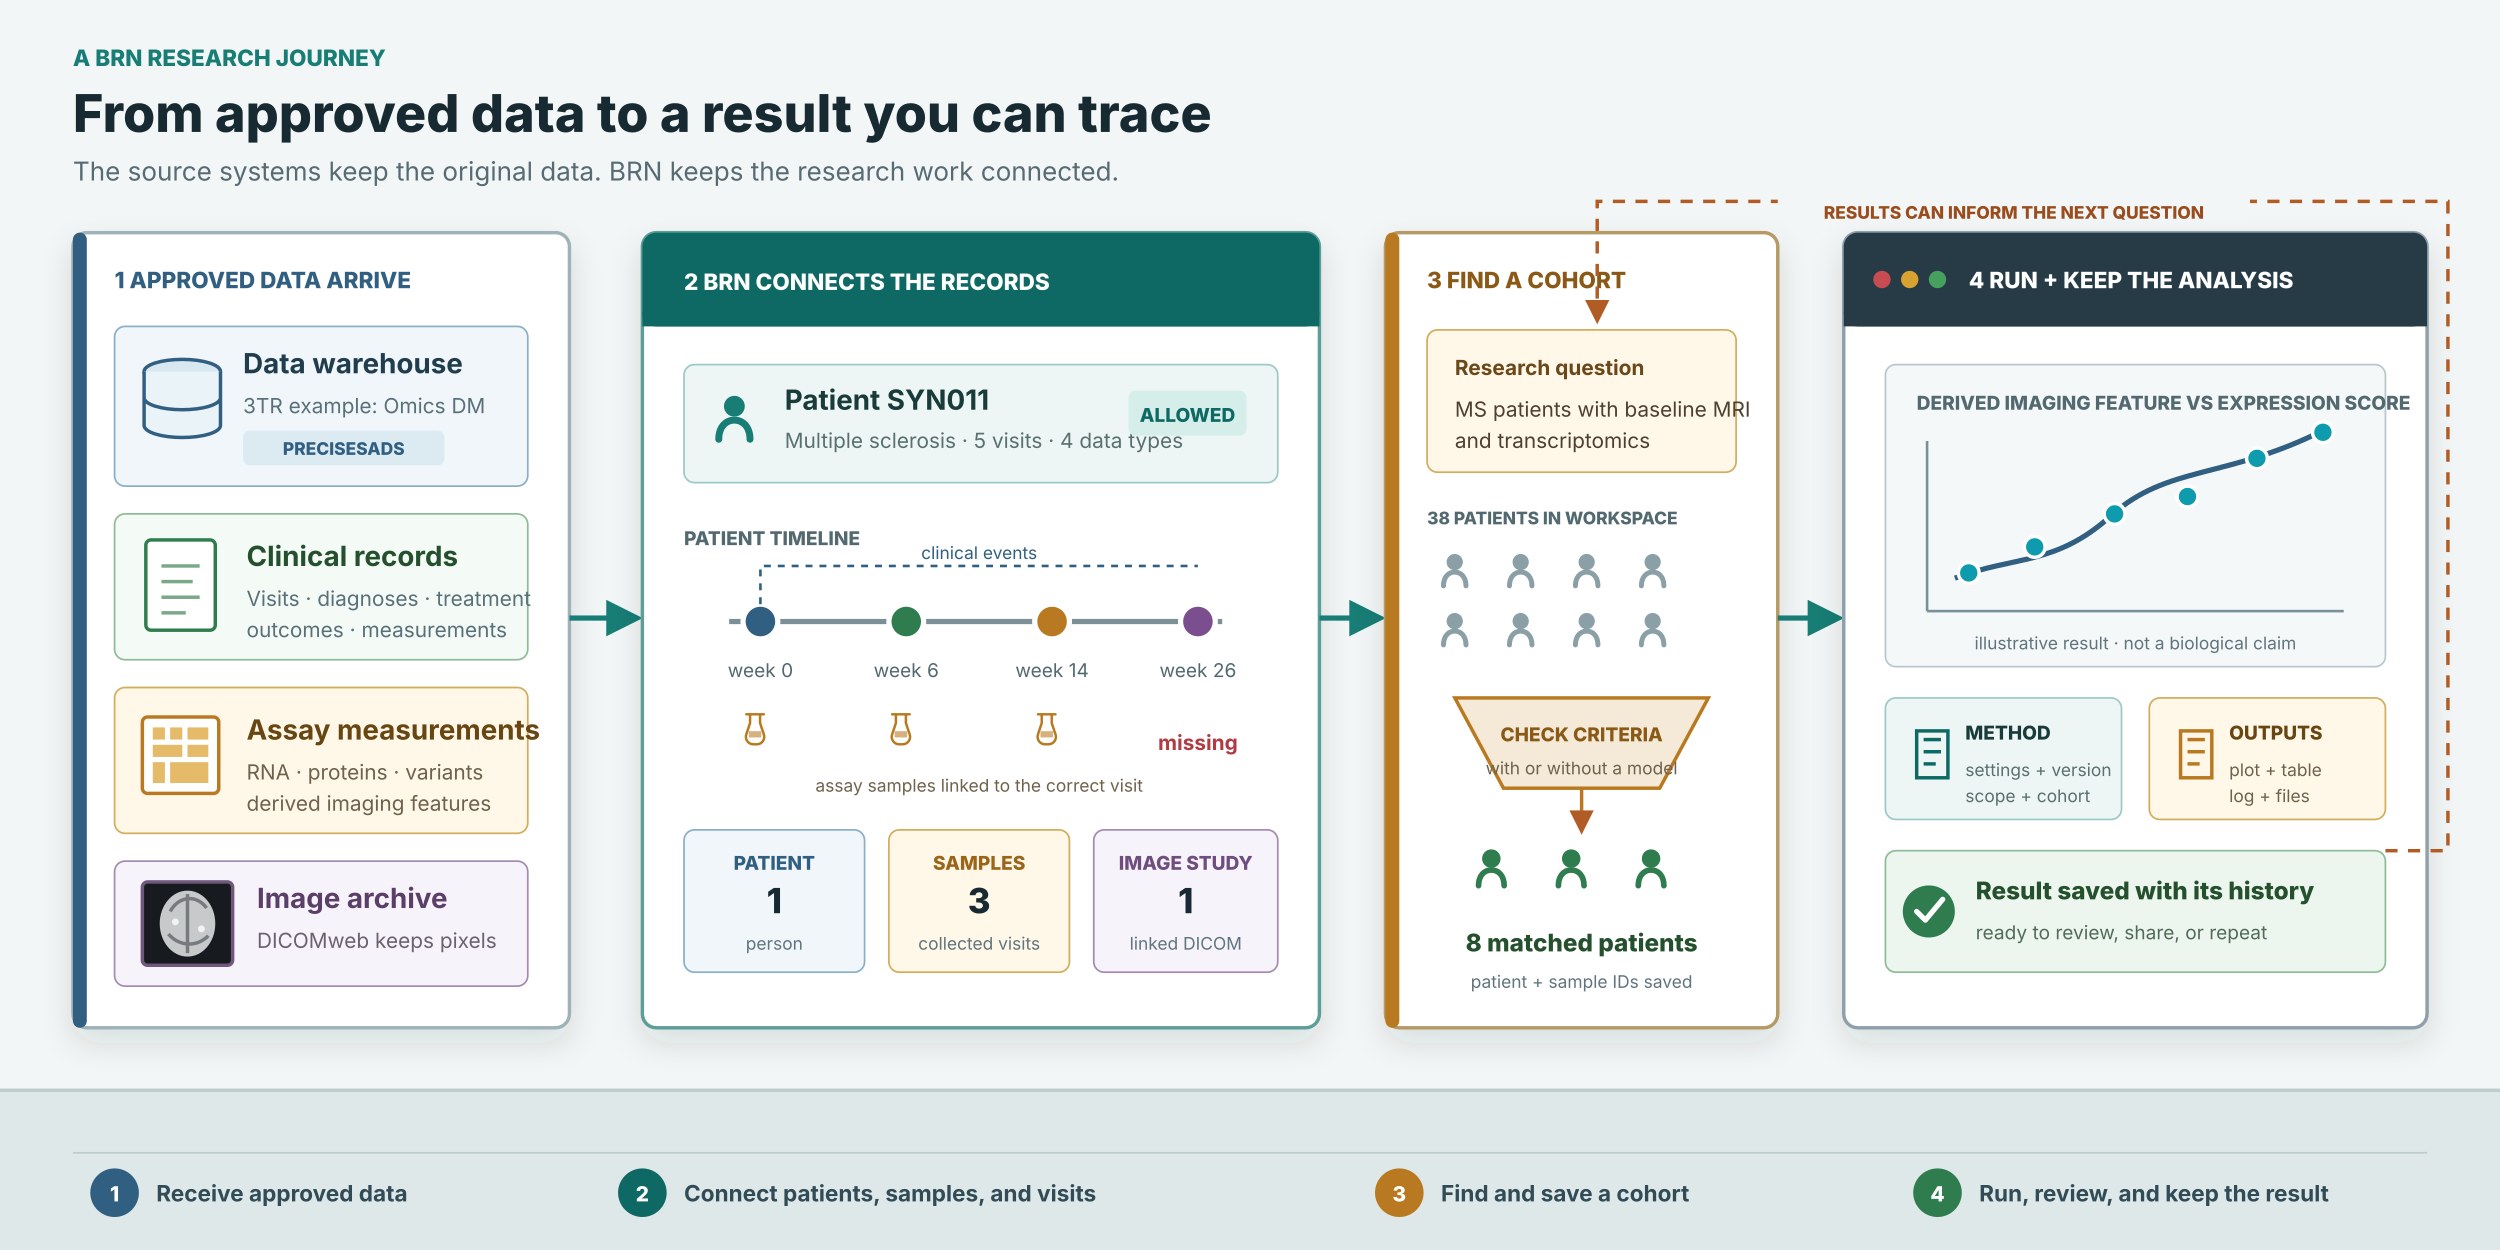
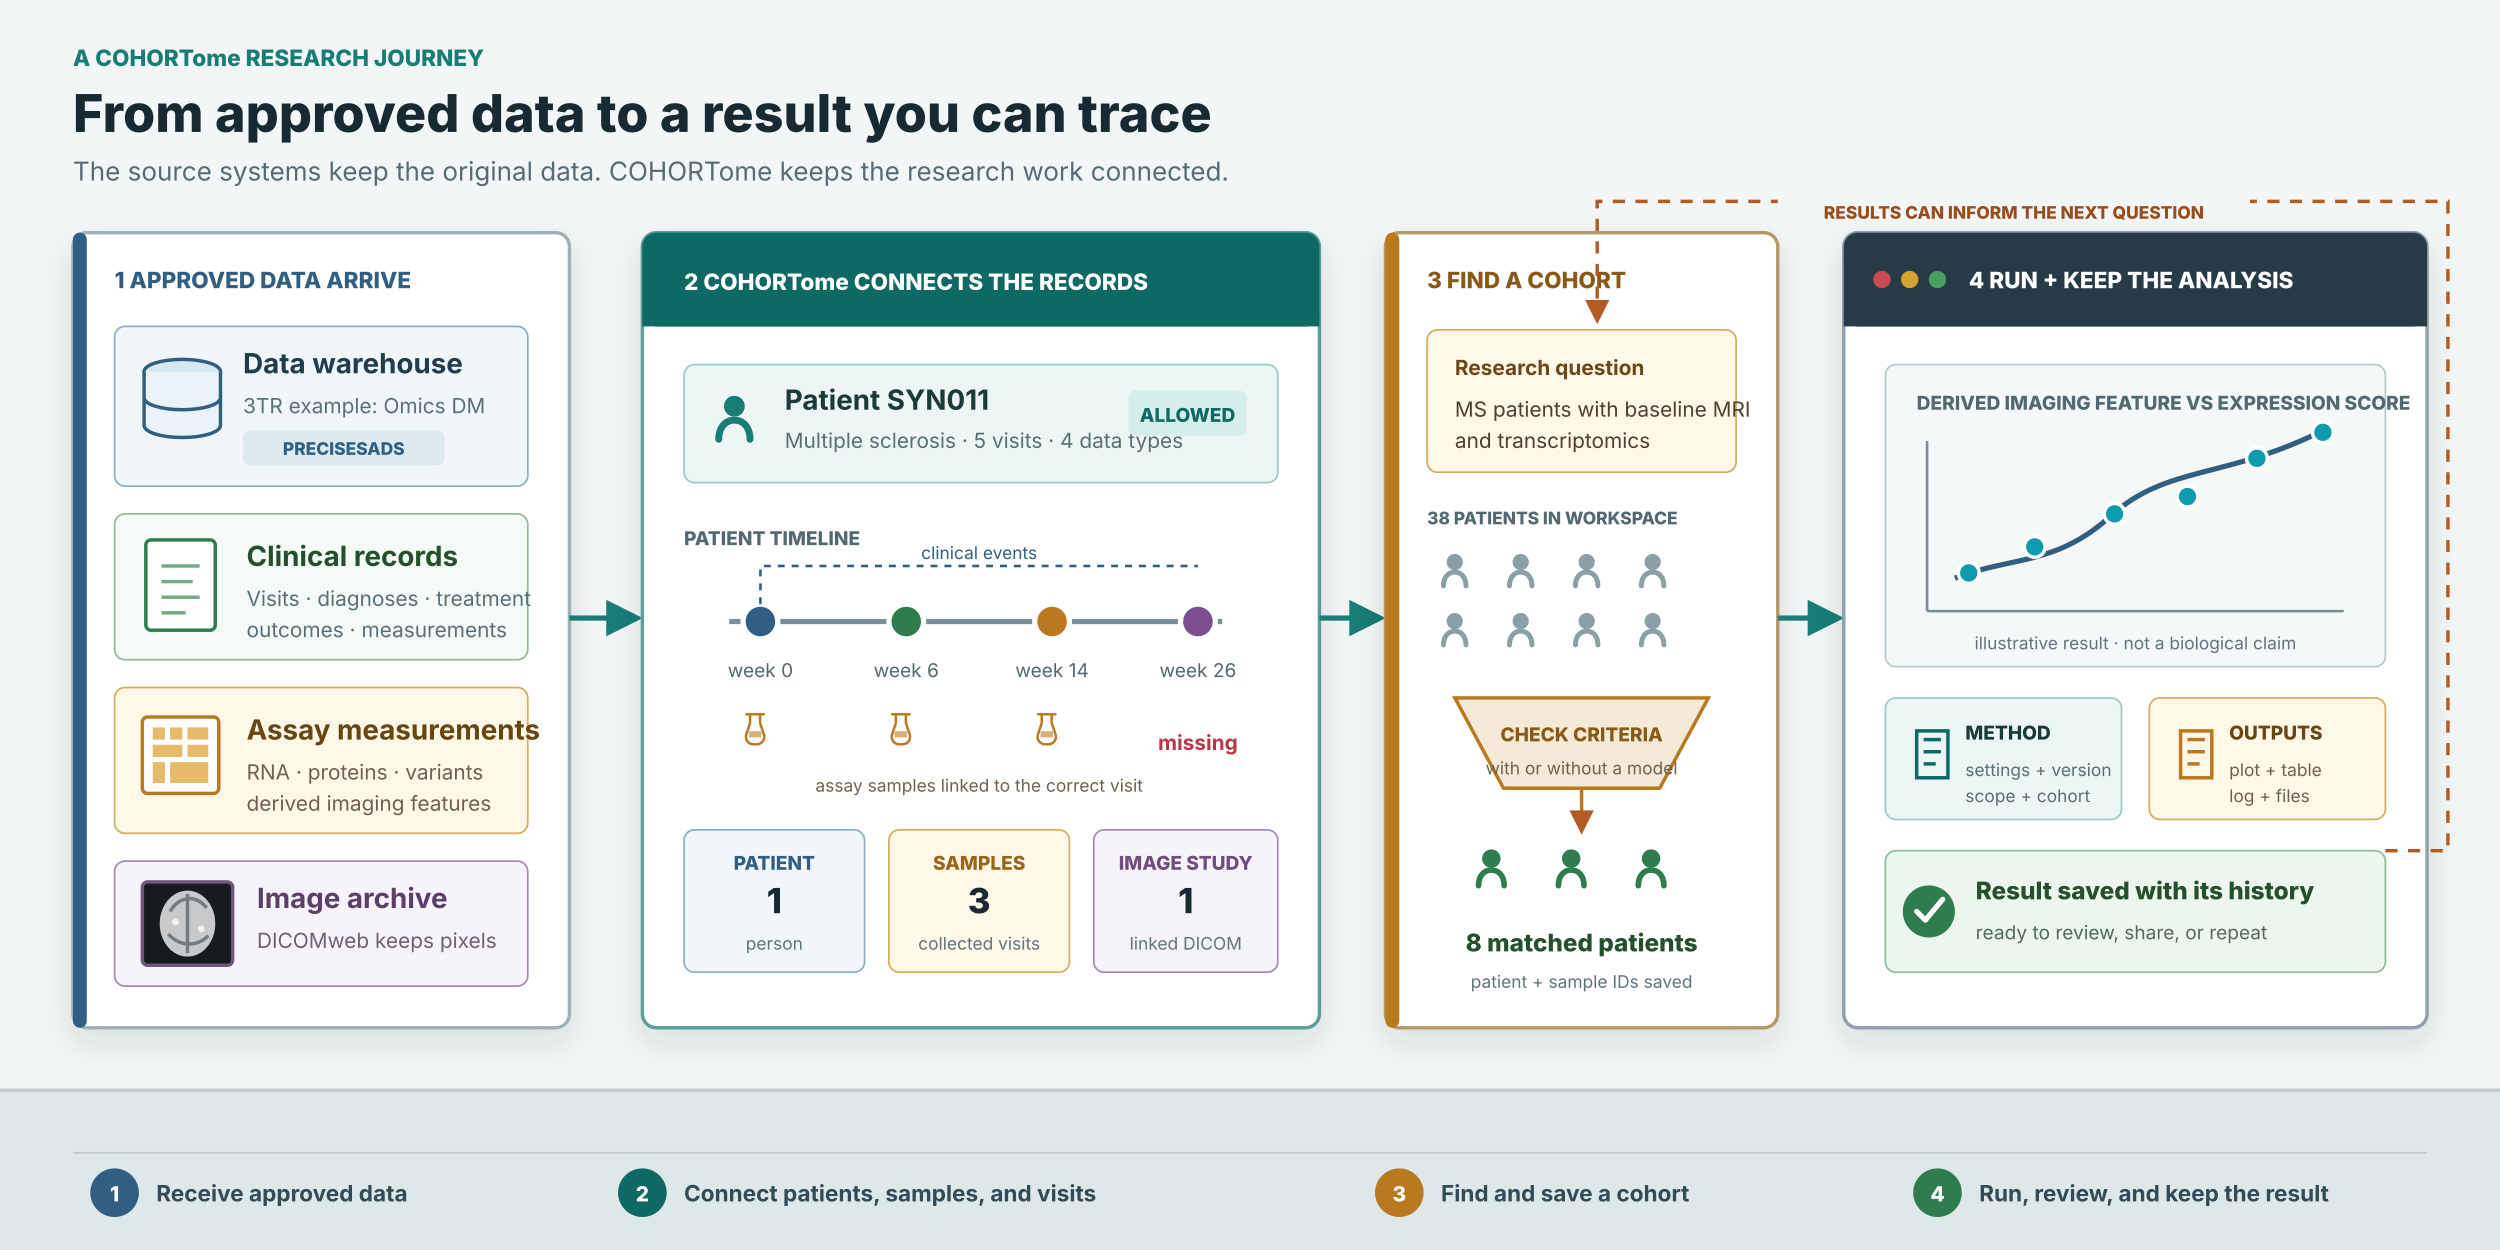
<svg xmlns="http://www.w3.org/2000/svg" width="1440" height="720" viewBox="0 0 1440 720" role="img" aria-labelledby="title desc">
  <defs>
    <filter id="shadow" x="-20%" y="-20%" width="140%" height="150%">
      <feDropShadow dx="0" dy="8" stdDeviation="9" flood-color="#17313a" flood-opacity=".12" />
    </filter>
    <marker id="flowArrow" viewBox="0 0 10 10" refX="8" refY="5" markerWidth="7" markerHeight="7" orient="auto">
      <path d="M0 0L10 5L0 10Z" fill="#177d75" />
    </marker>
    <marker id="historyArrow" viewBox="0 0 10 10" refX="8" refY="5" markerWidth="7" markerHeight="7" orient="auto">
      <path d="M0 0L10 5L0 10Z" fill="#b25c25" />
    </marker>
  </defs>
  <rect width="1440" height="720" fill="#f3f6f6" />
  <rect y="628" width="1440" height="92" fill="#dfe8e8" />
  <path d="M0 628H1440" stroke="#bdcccc" stroke-width="2" />
  <g font-family="Inter, Arial, sans-serif">
-     <text x="42" y="38" fill="#177d75" font-size="13" font-weight="800">A BRN RESEARCH JOURNEY</text>
+     <text x="42" y="38" fill="#177d75" font-size="13" font-weight="800">A COHORTome RESEARCH JOURNEY</text>
    <text x="42" y="76" fill="#172a32" font-size="30" font-weight="800">From approved data to a result you can trace</text>
-     <text x="42" y="104" fill="#566b73" font-size="15">The source systems keep the original data. BRN keeps the research work connected.</text>
+     <text x="42" y="104" fill="#566b73" font-size="15">The source systems keep the original data. COHORTome keeps the research work connected.</text>
    <g filter="url(#shadow)">
      <rect x="42" y="134" width="286" height="458" rx="8" fill="#ffffff" stroke="#9fb2b8" stroke-width="2" />
    </g>
    <rect x="42" y="134" width="8" height="458" rx="4" fill="#315f82" />
    <text x="66" y="166" fill="#315f82" font-size="13" font-weight="800">1  APPROVED DATA ARRIVE</text>
    <rect x="66" y="188" width="238" height="92" rx="6" fill="#f0f6fa" stroke="#8aafc6" />
    <g transform="translate(82 207)">
      <ellipse cx="23" cy="7" rx="22" ry="7" fill="#d8e8f1" stroke="#315f82" stroke-width="2" />
      <path d="M1 7v31c0 4 10 7 22 7s22-3 22-7V7M1 22c0 4 10 7 22 7s22-3 22-7" fill="#eaf3f8" stroke="#315f82" stroke-width="2" />
    </g>
    <text x="140" y="215" fill="#203d4e" font-size="16" font-weight="700">Data warehouse</text>
    <text x="140" y="238" fill="#597079" font-size="12">3TR example: Omics DM</text>
    <rect x="140" y="248" width="116" height="20" rx="4" fill="#dceaf2" />
    <text x="198" y="262" fill="#315f82" font-size="10" font-weight="800" text-anchor="middle">PRECISESADS</text>
    <rect x="66" y="296" width="238" height="84" rx="6" fill="#f4faf5" stroke="#8fbb97" />
    <rect x="84" y="311" width="40" height="52" rx="3" fill="#ffffff" stroke="#2f7d4e" stroke-width="2" />
    <path d="M93 326h22M93 335h18M93 344h22M93 353h14" stroke="#79a987" stroke-width="2" />
    <text x="142" y="326" fill="#24502d" font-size="16" font-weight="700">Clinical records</text>
    <text x="142" y="349" fill="#597079" font-size="12">Visits · diagnoses · treatment</text>
    <text x="142" y="367" fill="#597079" font-size="12">outcomes · measurements</text>
    <rect x="66" y="396" width="238" height="84" rx="6" fill="#fff7e8" stroke="#d2ad5c" />
    <g transform="translate(82 413)">
      <rect width="44" height="44" rx="3" fill="#ffffff" stroke="#b97920" stroke-width="2" />
      <g fill="#e5ba69">
        <rect x="6" y="6" width="7" height="7" />
        <rect x="16" y="6" width="7" height="7" />
        <rect x="26" y="6" width="12" height="7" />
        <rect x="6" y="16" width="17" height="7" />
        <rect x="26" y="16" width="12" height="7" />
        <rect x="6" y="26" width="7" height="12" />
        <rect x="16" y="26" width="22" height="12" />
      </g>
    </g>
    <text x="142" y="426" fill="#684612" font-size="16" font-weight="700">Assay measurements</text>
    <text x="142" y="449" fill="#6f624d" font-size="12">RNA · proteins · variants</text>
    <text x="142" y="467" fill="#6f624d" font-size="12">derived imaging features</text>
    <rect x="66" y="496" width="238" height="72" rx="6" fill="#f7f3fa" stroke="#a58bb2" />
    <rect x="82" y="508" width="52" height="48" rx="3" fill="#171b20" stroke="#6f587b" stroke-width="2" />
    <ellipse cx="108" cy="532" rx="16" ry="19" fill="#c7c9ca" />
    <path d="M98 525c5-9 15-10 21-2M97 538c6 7 16 8 23 1M108 515v34" fill="none" stroke="#777b7e" stroke-width="2" />
    <circle cx="101" cy="531" r="2" fill="#f1f2f2" />
    <circle cx="116" cy="535" r="2" fill="#f1f2f2" />
    <text x="148" y="523" fill="#5b3f69" font-size="16" font-weight="700">Image archive</text>
    <text x="148" y="546" fill="#6b6170" font-size="12">DICOMweb keeps pixels</text>
    <path d="M328 356H366" fill="none" stroke="#177d75" stroke-width="3" marker-end="url(#flowArrow)" />
    <g filter="url(#shadow)">
      <rect x="370" y="134" width="390" height="458" rx="8" fill="#ffffff" stroke="#5d9f98" stroke-width="2" />
    </g>
    <rect x="370" y="134" width="390" height="54" rx="8" fill="#0e6964" />
    <rect x="370" y="180" width="390" height="8" fill="#0e6964" />
-     <text x="394" y="167" fill="#ffffff" font-size="13" font-weight="800">2  BRN CONNECTS THE RECORDS</text>
+     <text x="394" y="167" fill="#ffffff" font-size="13" font-weight="800">2  COHORTome CONNECTS THE RECORDS</text>
    <rect x="394" y="210" width="342" height="68" rx="6" fill="#eef6f5" stroke="#9bc9c4" />
    <g transform="translate(412 226)">
      <circle cx="11" cy="8" r="6" fill="#177d75" />
      <path d="M2 27c0-7 4-11 9-11s9 4 9 11" fill="none" stroke="#177d75" stroke-width="4" stroke-linecap="round" />
    </g>
    <text x="452" y="236" fill="#193c3a" font-size="16" font-weight="700">Patient SYN011</text>
    <text x="452" y="258" fill="#58706e" font-size="12">Multiple sclerosis · 5 visits · 4 data types</text>
    <rect x="650" y="225" width="68" height="26" rx="4" fill="#d6eee9" />
    <text x="684" y="243" fill="#0e6964" font-size="11" font-weight="800" text-anchor="middle">ALLOWED</text>
    <text x="394" y="314" fill="#536970" font-size="11" font-weight="800">PATIENT TIMELINE</text>
    <path d="M420 358H704" stroke="#7b9096" stroke-width="3" />
    <g>
      <circle cx="438" cy="358" r="10" fill="#315f82" stroke="#ffffff" stroke-width="3" />
      <circle cx="522" cy="358" r="10" fill="#2f7d4e" stroke="#ffffff" stroke-width="3" />
      <circle cx="606" cy="358" r="10" fill="#b97920" stroke="#ffffff" stroke-width="3" />
      <circle cx="690" cy="358" r="10" fill="#7b4f8f" stroke="#ffffff" stroke-width="3" />
    </g>
    <text x="438" y="390" fill="#536970" font-size="11" text-anchor="middle">week 0</text>
    <text x="522" y="390" fill="#536970" font-size="11" text-anchor="middle">week 6</text>
    <text x="606" y="390" fill="#536970" font-size="11" text-anchor="middle">week 14</text>
    <text x="690" y="390" fill="#536970" font-size="11" text-anchor="middle">week 26</text>
    <path d="M438 348V326H690" fill="none" stroke="#315f82" stroke-width="1.5" stroke-dasharray="4 4" />
    <text x="564" y="322" fill="#315f82" font-size="10" text-anchor="middle">clinical events</text>
    <g transform="translate(427 410) scale(.72)">
      <path d="M4 2h14M7 2v7l-3 9a6 6 0 0 0 6 8h2a6 6 0 0 0 6-8l-3-9V2" fill="#ffffff" stroke="#b97920" stroke-width="2" stroke-linecap="round" stroke-linejoin="round" />
      <path d="M6 18h10" stroke="#b97920" stroke-width="5" opacity=".58" />
    </g>
    <g transform="translate(511 410) scale(.72)">
      <path d="M4 2h14M7 2v7l-3 9a6 6 0 0 0 6 8h2a6 6 0 0 0 6-8l-3-9V2" fill="#ffffff" stroke="#b97920" stroke-width="2" stroke-linecap="round" stroke-linejoin="round" />
      <path d="M6 18h10" stroke="#b97920" stroke-width="5" opacity=".58" />
    </g>
    <g transform="translate(595 410) scale(.72)">
      <path d="M4 2h14M7 2v7l-3 9a6 6 0 0 0 6 8h2a6 6 0 0 0 6-8l-3-9V2" fill="#ffffff" stroke="#b97920" stroke-width="2" stroke-linecap="round" stroke-linejoin="round" />
      <path d="M6 18h10" stroke="#b97920" stroke-width="5" opacity=".58" />
    </g>
    <text x="690" y="432" fill="#b13a43" font-size="12" font-weight="700" text-anchor="middle">missing</text>
    <text x="564" y="456" fill="#6f624d" font-size="10" text-anchor="middle">assay samples linked to the correct visit</text>
    <rect x="394" y="478" width="104" height="82" rx="6" fill="#f0f6fa" stroke="#8aafc6" />
    <text x="446" y="501" fill="#315f82" font-size="11" font-weight="800" text-anchor="middle">PATIENT</text>
    <text x="446" y="526" fill="#172a32" font-size="20" font-weight="800" text-anchor="middle">1</text>
    <text x="446" y="547" fill="#60747d" font-size="10" text-anchor="middle">person</text>
    <rect x="512" y="478" width="104" height="82" rx="6" fill="#fff7e8" stroke="#d2ad5c" />
    <text x="564" y="501" fill="#9a6518" font-size="11" font-weight="800" text-anchor="middle">SAMPLES</text>
    <text x="564" y="526" fill="#172a32" font-size="20" font-weight="800" text-anchor="middle">3</text>
    <text x="564" y="547" fill="#60747d" font-size="10" text-anchor="middle">collected visits</text>
    <rect x="630" y="478" width="106" height="82" rx="6" fill="#f7f3fa" stroke="#a58bb2" />
    <text x="683" y="501" fill="#6f4d7e" font-size="11" font-weight="800" text-anchor="middle">IMAGE STUDY</text>
    <text x="683" y="526" fill="#172a32" font-size="20" font-weight="800" text-anchor="middle">1</text>
    <text x="683" y="547" fill="#60747d" font-size="10" text-anchor="middle">linked DICOM</text>
    <path d="M760 356H794" fill="none" stroke="#177d75" stroke-width="3" marker-end="url(#flowArrow)" />
    <g filter="url(#shadow)">
      <rect x="798" y="134" width="226" height="458" rx="8" fill="#ffffff" stroke="#b59a65" stroke-width="2" />
    </g>
    <rect x="798" y="134" width="8" height="458" rx="4" fill="#b97920" />
    <text x="822" y="166" fill="#8a5916" font-size="13" font-weight="800">3  FIND A COHORT</text>
    <rect x="822" y="190" width="178" height="82" rx="6" fill="#fff7e8" stroke="#d2ad5c" />
    <text x="838" y="216" fill="#6b4819" font-size="12" font-weight="700">Research question</text>
    <text x="838" y="240" fill="#4e4030" font-size="12">MS patients with baseline MRI</text>
    <text x="838" y="258" fill="#4e4030" font-size="12">and transcriptomics</text>
    <text x="822" y="302" fill="#536970" font-size="10" font-weight="800">38 PATIENTS IN WORKSPACE</text>
    <g fill="#8aa0a6" stroke="#8aa0a6" stroke-linecap="round">
      <g transform="translate(830 318) scale(.72)">
        <circle cx="11" cy="8" r="6" />
        <path d="M2 27c0-7 4-11 9-11s9 4 9 11" fill="none" stroke-width="4" />
      </g>
      <g transform="translate(868 318) scale(.72)">
        <circle cx="11" cy="8" r="6" />
        <path d="M2 27c0-7 4-11 9-11s9 4 9 11" fill="none" stroke-width="4" />
      </g>
      <g transform="translate(906 318) scale(.72)">
        <circle cx="11" cy="8" r="6" />
        <path d="M2 27c0-7 4-11 9-11s9 4 9 11" fill="none" stroke-width="4" />
      </g>
      <g transform="translate(944 318) scale(.72)">
        <circle cx="11" cy="8" r="6" />
        <path d="M2 27c0-7 4-11 9-11s9 4 9 11" fill="none" stroke-width="4" />
      </g>
      <g transform="translate(830 352) scale(.72)">
        <circle cx="11" cy="8" r="6" />
        <path d="M2 27c0-7 4-11 9-11s9 4 9 11" fill="none" stroke-width="4" />
      </g>
      <g transform="translate(868 352) scale(.72)">
        <circle cx="11" cy="8" r="6" />
        <path d="M2 27c0-7 4-11 9-11s9 4 9 11" fill="none" stroke-width="4" />
      </g>
      <g transform="translate(906 352) scale(.72)">
        <circle cx="11" cy="8" r="6" />
        <path d="M2 27c0-7 4-11 9-11s9 4 9 11" fill="none" stroke-width="4" />
      </g>
      <g transform="translate(944 352) scale(.72)">
        <circle cx="11" cy="8" r="6" />
        <path d="M2 27c0-7 4-11 9-11s9 4 9 11" fill="none" stroke-width="4" />
      </g>
    </g>
    <path d="M838 402H984L956 454H866Z" fill="#f4ead7" stroke="#b97920" stroke-width="2" />
    <text x="911" y="427" fill="#8a5916" font-size="11" font-weight="800" text-anchor="middle">CHECK CRITERIA</text>
    <text x="911" y="446" fill="#6f624d" font-size="10" text-anchor="middle">with or without a model</text>
    <path d="M911 454V478" stroke="#b97920" stroke-width="2" marker-end="url(#historyArrow)" />
    <g fill="#2f7d4e" stroke="#2f7d4e" stroke-linecap="round">
      <g transform="translate(850 488) scale(.82)">
        <circle cx="11" cy="8" r="6" />
        <path d="M2 27c0-7 4-11 9-11s9 4 9 11" fill="none" stroke-width="4" />
      </g>
      <g transform="translate(896 488) scale(.82)">
        <circle cx="11" cy="8" r="6" />
        <path d="M2 27c0-7 4-11 9-11s9 4 9 11" fill="none" stroke-width="4" />
      </g>
      <g transform="translate(942 488) scale(.82)">
        <circle cx="11" cy="8" r="6" />
        <path d="M2 27c0-7 4-11 9-11s9 4 9 11" fill="none" stroke-width="4" />
      </g>
    </g>
    <text x="911" y="548" fill="#24502d" font-size="14" font-weight="800" text-anchor="middle">8 matched patients</text>
    <text x="911" y="569" fill="#60747d" font-size="10" text-anchor="middle">patient + sample IDs saved</text>
    <path d="M1024 356H1058" fill="none" stroke="#177d75" stroke-width="3" marker-end="url(#flowArrow)" />
    <g filter="url(#shadow)">
      <rect x="1062" y="134" width="336" height="458" rx="8" fill="#ffffff" stroke="#8f9fac" stroke-width="2" />
    </g>
    <rect x="1062" y="134" width="336" height="54" rx="8" fill="#263b46" />
    <rect x="1062" y="180" width="336" height="8" fill="#263b46" />
    <circle cx="1084" cy="161" r="5" fill="#c74c52" />
    <circle cx="1100" cy="161" r="5" fill="#d8a231" />
    <circle cx="1116" cy="161" r="5" fill="#46a05e" />
    <text x="1134" y="166" fill="#ffffff" font-size="13" font-weight="800">4  RUN + KEEP THE ANALYSIS</text>
    <rect x="1086" y="210" width="288" height="174" rx="6" fill="#f5f8f9" stroke="#b8c7cc" />
    <text x="1104" y="236" fill="#536970" font-size="11" font-weight="800">DERIVED IMAGING FEATURE VS EXPRESSION SCORE</text>
    <path d="M1110 352V254M1110 352H1350" stroke="#78909a" stroke-width="1.5" />
    <path d="M1126 333C1160 320 1184 326 1216 297S1282 276 1338 248" fill="none" stroke="#315f82" stroke-width="3" />
    <g fill="#0e9bad" stroke="#ffffff" stroke-width="2">
      <circle cx="1134" cy="330" r="6" />
      <circle cx="1172" cy="315" r="6" />
      <circle cx="1218" cy="296" r="6" />
      <circle cx="1260" cy="286" r="6" />
      <circle cx="1300" cy="264" r="6" />
      <circle cx="1338" cy="249" r="6" />
    </g>
    <text x="1230" y="374" fill="#60747d" font-size="10" text-anchor="middle">illustrative result · not a biological claim</text>
    <rect x="1086" y="402" width="136" height="70" rx="6" fill="#eef6f5" stroke="#9bc9c4" />
    <path d="M1104 421h18v27h-18zM1108 426h10M1108 433h10M1108 440h7" fill="none" stroke="#0e6964" stroke-width="2" />
    <text x="1132" y="426" fill="#193c3a" font-size="11" font-weight="800">METHOD</text>
    <text x="1132" y="447" fill="#58706e" font-size="10">settings + version</text>
    <text x="1132" y="462" fill="#58706e" font-size="10">scope + cohort</text>
    <rect x="1238" y="402" width="136" height="70" rx="6" fill="#fff7e8" stroke="#d2ad5c" />
    <path d="M1256 421h18v27h-18zM1260 426h10M1260 433h10M1260 440h7" fill="none" stroke="#b97920" stroke-width="2" />
    <text x="1284" y="426" fill="#684612" font-size="11" font-weight="800">OUTPUTS</text>
    <text x="1284" y="447" fill="#6f624d" font-size="10">plot + table</text>
    <text x="1284" y="462" fill="#6f624d" font-size="10">log + files</text>
    <rect x="1086" y="490" width="288" height="70" rx="6" fill="#edf6ee" stroke="#8fbb97" />
    <circle cx="1111" cy="525" r="15" fill="#2f7d4e" />
    <path d="M1104 525l5 5 10-12" fill="none" stroke="#ffffff" stroke-width="3" stroke-linecap="round" stroke-linejoin="round" />
    <text x="1138" y="518" fill="#24502d" font-size="14" font-weight="800">Result saved with its history</text>
    <text x="1138" y="541" fill="#526b58" font-size="11">ready to review, share, or repeat</text>
    <path d="M1374 490H1410V116H920V184" fill="none" stroke="#b25c25" stroke-width="2" stroke-dasharray="7 6" marker-end="url(#historyArrow)" />
    <rect x="1024" y="105" width="272" height="21" fill="#f3f6f6" />
    <text x="1160" y="126" fill="#9a4c1d" font-size="10" font-weight="800" text-anchor="middle">RESULTS CAN INFORM THE NEXT QUESTION</text>
    <path d="M42 664H1398" stroke="#bdcccc" />
    <circle cx="66" cy="687" r="14" fill="#315f82" />
    <text x="66" y="692" fill="#ffffff" font-size="12" font-weight="800" text-anchor="middle">1</text>
    <text x="90" y="692" fill="#314c57" font-size="13" font-weight="700">Receive approved data</text>
    <circle cx="370" cy="687" r="14" fill="#0e6964" />
    <text x="370" y="692" fill="#ffffff" font-size="12" font-weight="800" text-anchor="middle">2</text>
    <text x="394" y="692" fill="#314c57" font-size="13" font-weight="700">Connect patients, samples, and visits</text>
    <circle cx="806" cy="687" r="14" fill="#b97920" />
    <text x="806" y="692" fill="#ffffff" font-size="12" font-weight="800" text-anchor="middle">3</text>
    <text x="830" y="692" fill="#314c57" font-size="13" font-weight="700">Find and save a cohort</text>
    <circle cx="1116" cy="687" r="14" fill="#2f7d4e" />
    <text x="1116" y="692" fill="#ffffff" font-size="12" font-weight="800" text-anchor="middle">4</text>
    <text x="1140" y="692" fill="#314c57" font-size="13" font-weight="700">Run, review, and keep the result</text>
  </g>
</svg>
